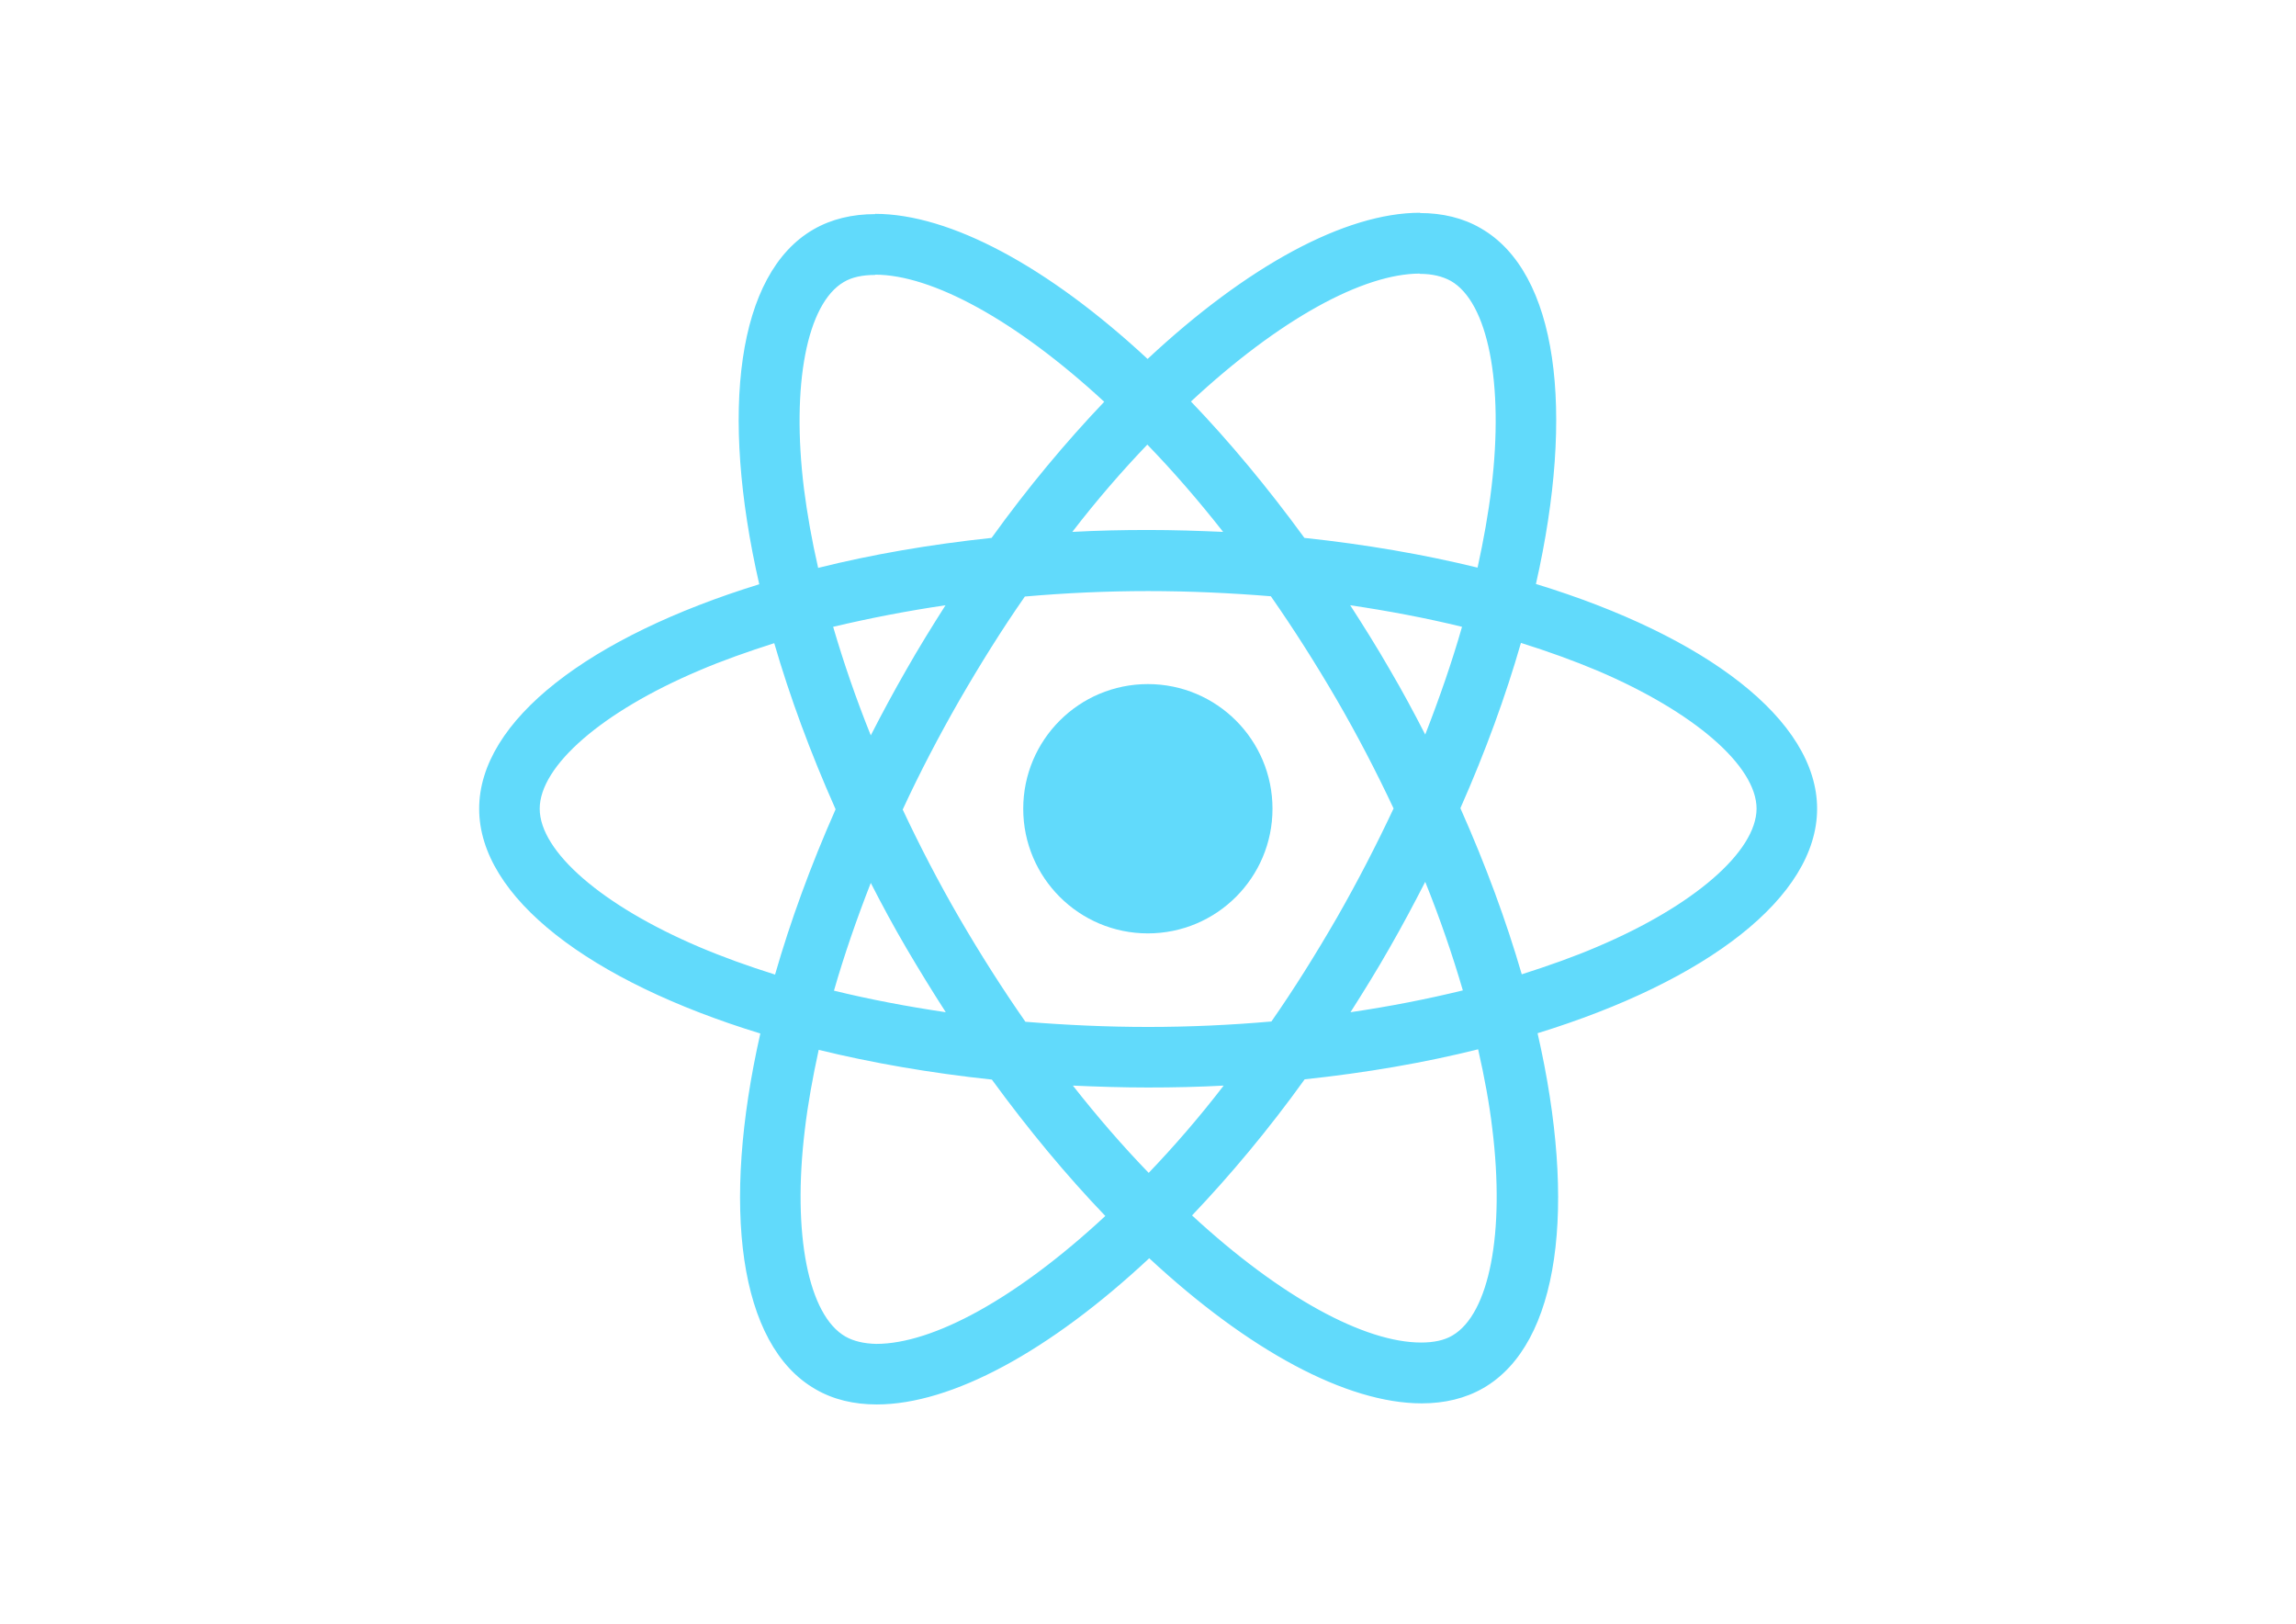
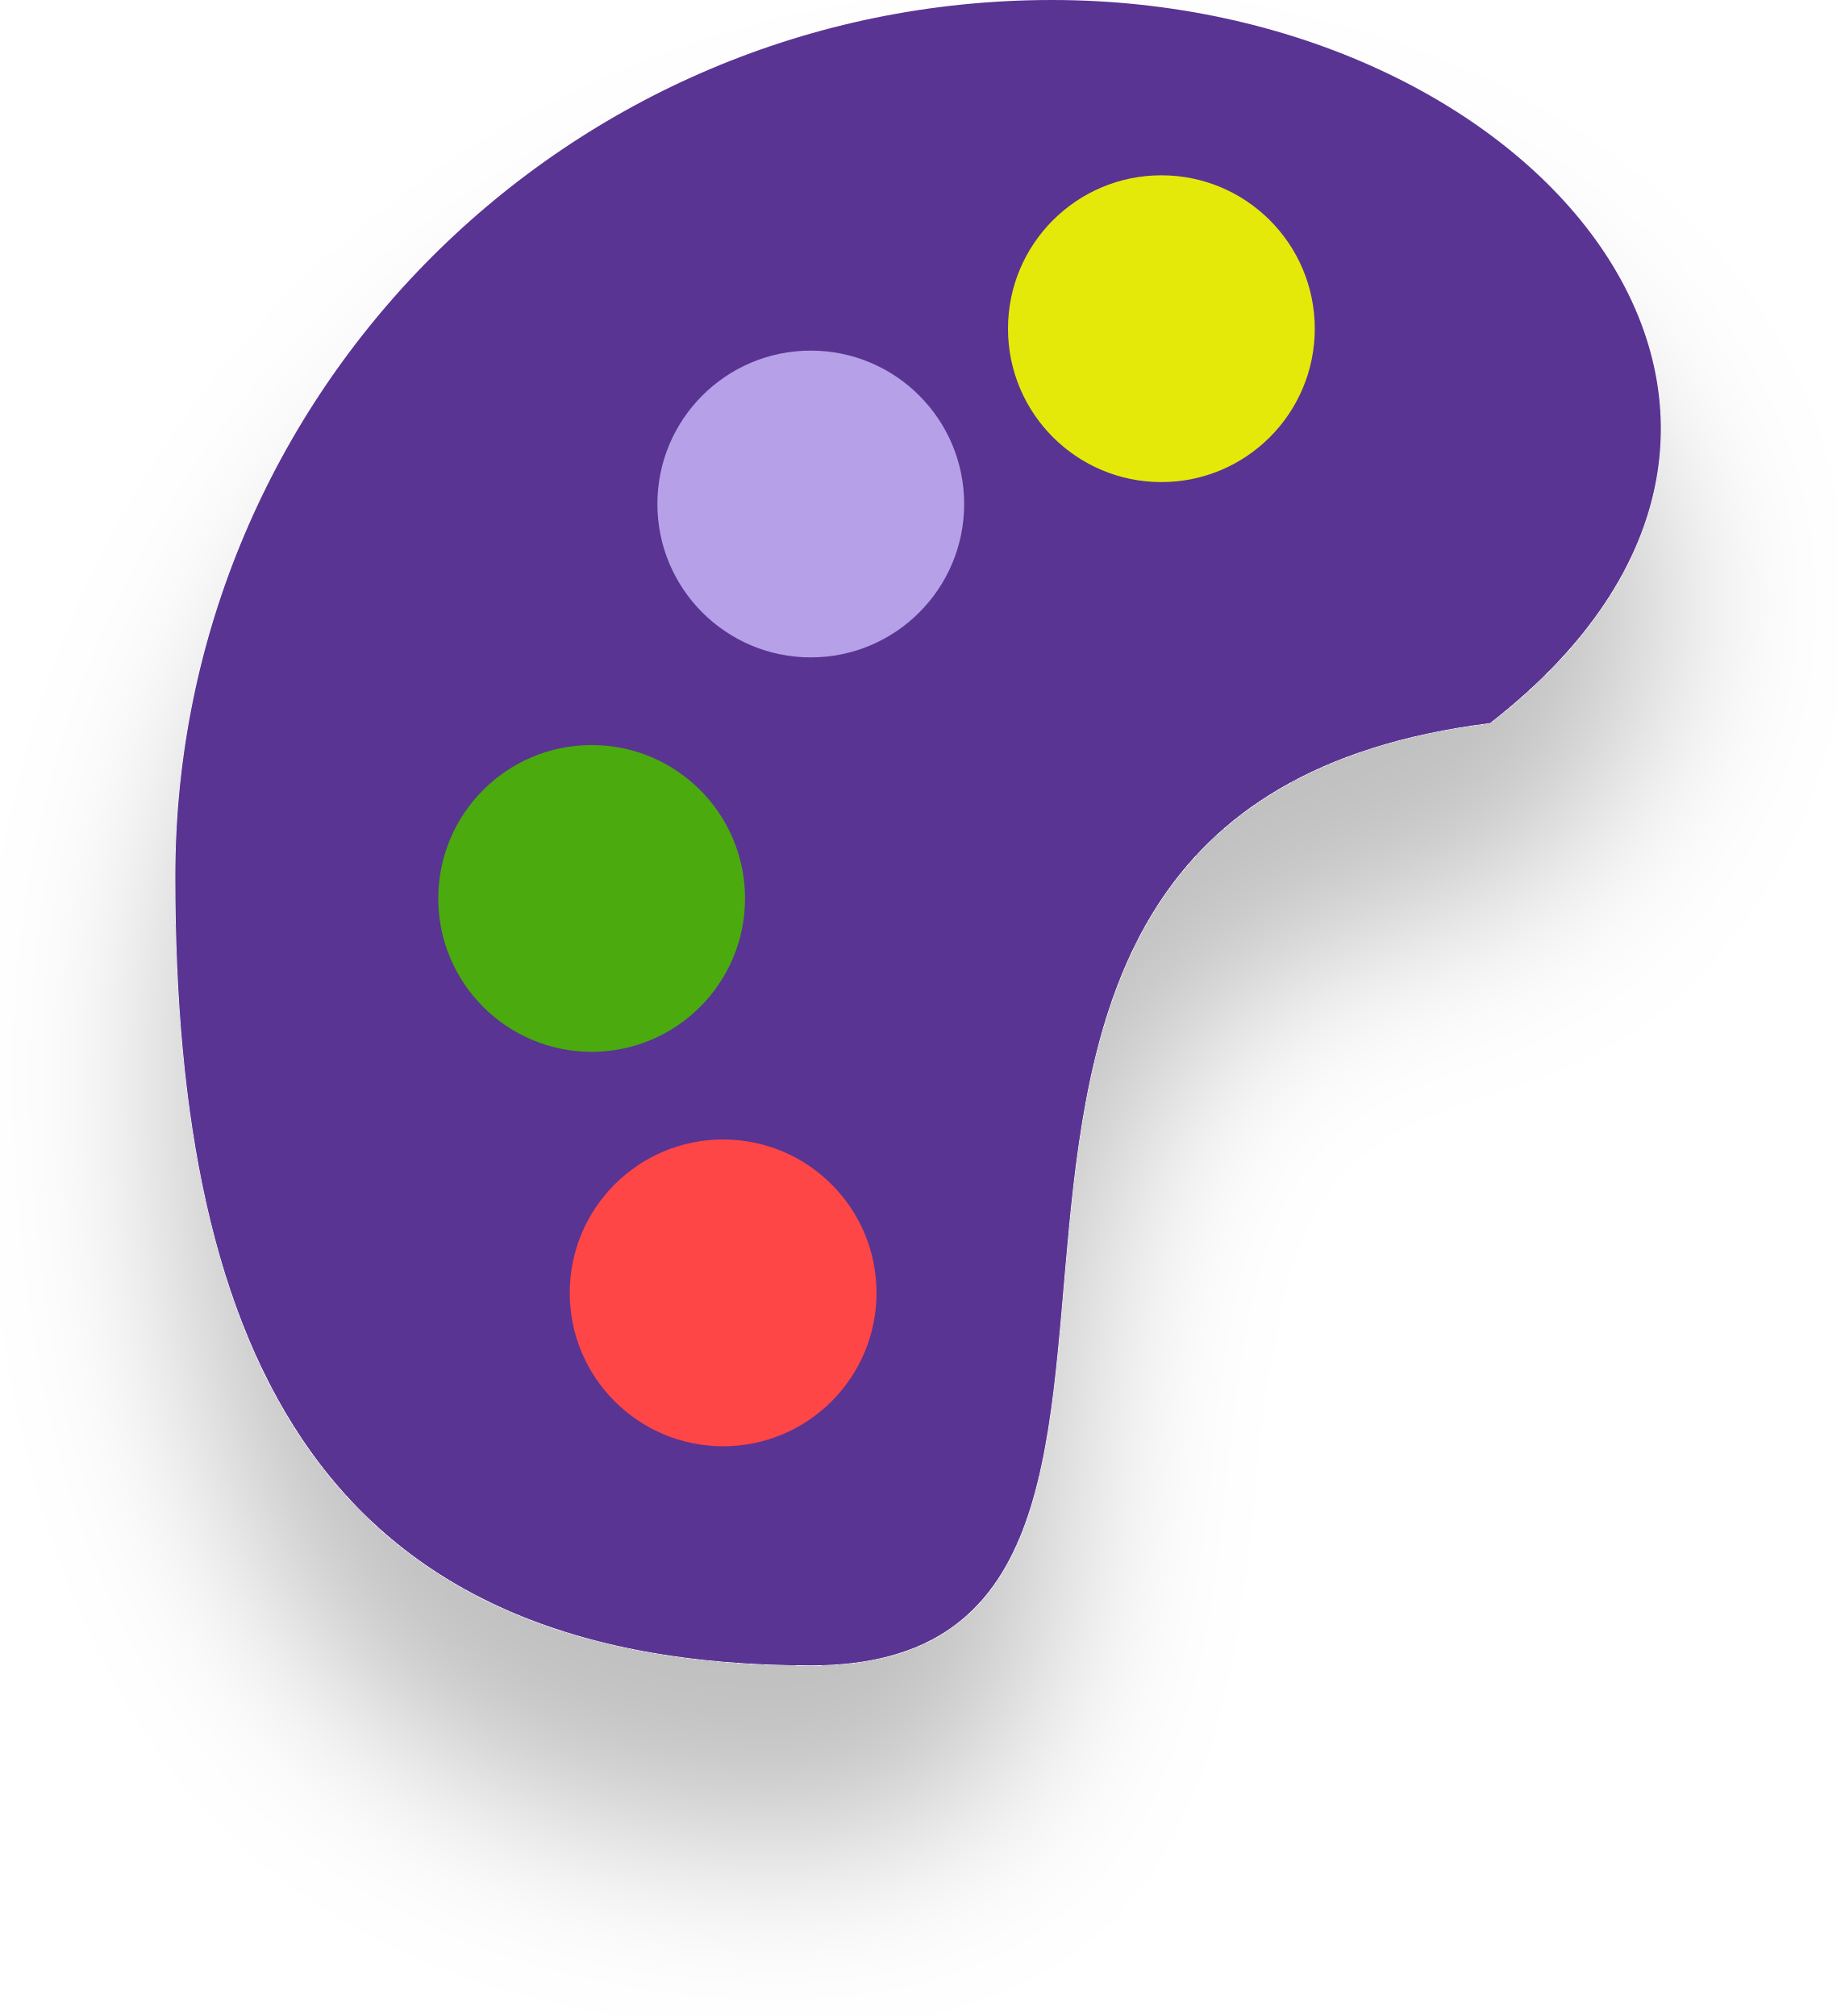
- <svg xmlns="http://www.w3.org/2000/svg" viewBox="0 0 841.9 595.3">
-   <g fill="#61DAFB">
-     <path d="M666.3 296.5c0-32.5-40.7-63.3-103.1-82.4 14.4-63.6 8-114.2-20.2-130.4-6.5-3.8-14.1-5.6-22.4-5.6v22.3c4.6 0 8.3.9 11.4 2.6 13.6 7.8 19.5 37.5 14.9 75.7-1.1 9.4-2.9 19.3-5.1 29.4-19.6-4.8-41-8.5-63.5-10.9-13.5-18.5-27.5-35.3-41.6-50 32.6-30.3 63.2-46.9 84-46.9V78c-27.5 0-63.5 19.6-99.9 53.6-36.4-33.8-72.4-53.2-99.9-53.2v22.3c20.7 0 51.4 16.5 84 46.6-14 14.7-28 31.4-41.3 49.9-22.6 2.4-44 6.1-63.6 11-2.3-10-4-19.7-5.2-29-4.7-38.2 1.1-67.9 14.6-75.8 3-1.8 6.9-2.6 11.5-2.6V78.5c-8.4 0-16 1.8-22.6 5.6-28.1 16.2-34.4 66.7-19.9 130.1-62.2 19.2-102.7 49.9-102.7 82.3 0 32.5 40.7 63.3 103.1 82.4-14.4 63.6-8 114.2 20.2 130.4 6.5 3.8 14.1 5.6 22.5 5.6 27.5 0 63.5-19.6 99.9-53.6 36.4 33.8 72.4 53.2 99.9 53.2 8.4 0 16-1.8 22.6-5.6 28.1-16.2 34.4-66.7 19.9-130.1 62-19.1 102.5-49.9 102.5-82.3zm-130.2-66.7c-3.7 12.9-8.3 26.2-13.5 39.5-4.1-8-8.4-16-13.1-24-4.6-8-9.5-15.8-14.4-23.4 14.2 2.1 27.9 4.7 41 7.9zm-45.8 106.5c-7.8 13.5-15.8 26.3-24.1 38.2-14.9 1.3-30 2-45.2 2-15.1 0-30.2-.7-45-1.9-8.3-11.9-16.4-24.6-24.2-38-7.6-13.1-14.5-26.4-20.8-39.8 6.2-13.4 13.2-26.8 20.7-39.9 7.8-13.5 15.8-26.3 24.1-38.2 14.9-1.3 30-2 45.2-2 15.1 0 30.2.7 45 1.9 8.3 11.9 16.4 24.6 24.2 38 7.6 13.1 14.5 26.4 20.8 39.8-6.3 13.4-13.2 26.8-20.7 39.9zm32.3-13c5.4 13.4 10 26.8 13.8 39.8-13.1 3.2-26.9 5.9-41.2 8 4.9-7.7 9.8-15.6 14.4-23.7 4.6-8 8.9-16.1 13-24.1zM421.2 430c-9.3-9.6-18.6-20.3-27.8-32 9 .4 18.2.7 27.5.7 9.4 0 18.7-.2 27.8-.7-9 11.7-18.3 22.4-27.5 32zm-74.4-58.9c-14.2-2.1-27.9-4.7-41-7.9 3.7-12.9 8.3-26.2 13.5-39.5 4.1 8 8.4 16 13.1 24 4.7 8 9.5 15.8 14.4 23.4zM420.7 163c9.3 9.6 18.6 20.3 27.8 32-9-.4-18.2-.7-27.5-.7-9.4 0-18.7.2-27.8.7 9-11.7 18.3-22.4 27.5-32zm-74 58.9c-4.9 7.7-9.8 15.6-14.4 23.7-4.6 8-8.9 16-13 24-5.4-13.4-10-26.8-13.8-39.8 13.1-3.1 26.9-5.8 41.2-7.9zm-90.5 125.2c-35.4-15.1-58.3-34.9-58.3-50.6 0-15.7 22.9-35.6 58.3-50.6 8.6-3.7 18-7 27.7-10.1 5.7 19.6 13.2 40 22.5 60.9-9.2 20.8-16.6 41.1-22.2 60.6-9.9-3.1-19.3-6.5-28-10.2zM310 490c-13.6-7.8-19.5-37.5-14.9-75.7 1.1-9.4 2.9-19.3 5.1-29.4 19.6 4.8 41 8.5 63.5 10.9 13.5 18.5 27.5 35.3 41.6 50-32.6 30.3-63.2 46.9-84 46.9-4.5-.1-8.3-1-11.3-2.7zm237.2-76.2c4.7 38.2-1.1 67.9-14.6 75.8-3 1.8-6.9 2.6-11.5 2.6-20.7 0-51.4-16.5-84-46.6 14-14.7 28-31.4 41.3-49.9 22.6-2.4 44-6.1 63.6-11 2.3 10.1 4.1 19.8 5.2 29.1zm38.5-66.7c-8.6 3.7-18 7-27.7 10.1-5.7-19.6-13.2-40-22.5-60.9 9.2-20.8 16.6-41.1 22.2-60.6 9.9 3.1 19.3 6.5 28.1 10.2 35.4 15.1 58.3 34.9 58.3 50.6-.1 15.7-23 35.6-58.4 50.6zM320.8 78.4z" />
-     <circle cx="420.9" cy="296.5" r="45.7" />
-     <path d="M520.5 78.1z" />
+ <svg xmlns="http://www.w3.org/2000/svg" width="42" height="46" viewBox="0 0 42 46" fill="none">
+   <g filter="url(#filter0_d_301_499)">
+     <path d="M34 16.5C18 18.5 29.546 38 18.5 38C7.454 38 4 31.046 4 20C4 8.954 12.954 0 24 0C35.046 0 43 9.5 34 16.5Z" fill="#593492" />
  </g>
+   <circle cx="18.5" cy="11.5" r="3.5" fill="#B6A0E7" />
+   <circle cx="16.5" cy="29.5" r="3.5" fill="#FF4646" />
+   <circle cx="26.5" cy="7.5" r="3.5" fill="#E5E90A" />
+   <circle cx="13.5" cy="20.5" r="3.5" fill="#4AAA0E" />
+   <defs>
+     <filter id="filter0_d_301_499" x="0" y="0" width="41.897" height="46" filterUnits="userSpaceOnUse" color-interpolation-filters="sRGB">
+       <feFlood flood-opacity="0" result="BackgroundImageFix" />
+       <feColorMatrix in="SourceAlpha" type="matrix" values="0 0 0 0 0 0 0 0 0 0 0 0 0 0 0 0 0 0 127 0" result="hardAlpha" />
+       <feOffset dy="4" />
+       <feGaussianBlur stdDeviation="2" />
+       <feComposite in2="hardAlpha" operator="out" />
+       <feColorMatrix type="matrix" values="0 0 0 0 0 0 0 0 0 0 0 0 0 0 0 0 0 0 0.25 0" />
+       <feBlend mode="normal" in2="BackgroundImageFix" result="effect1_dropShadow_301_499" />
+       <feBlend mode="normal" in="SourceGraphic" in2="effect1_dropShadow_301_499" result="shape" />
+     </filter>
+   </defs>
</svg>
